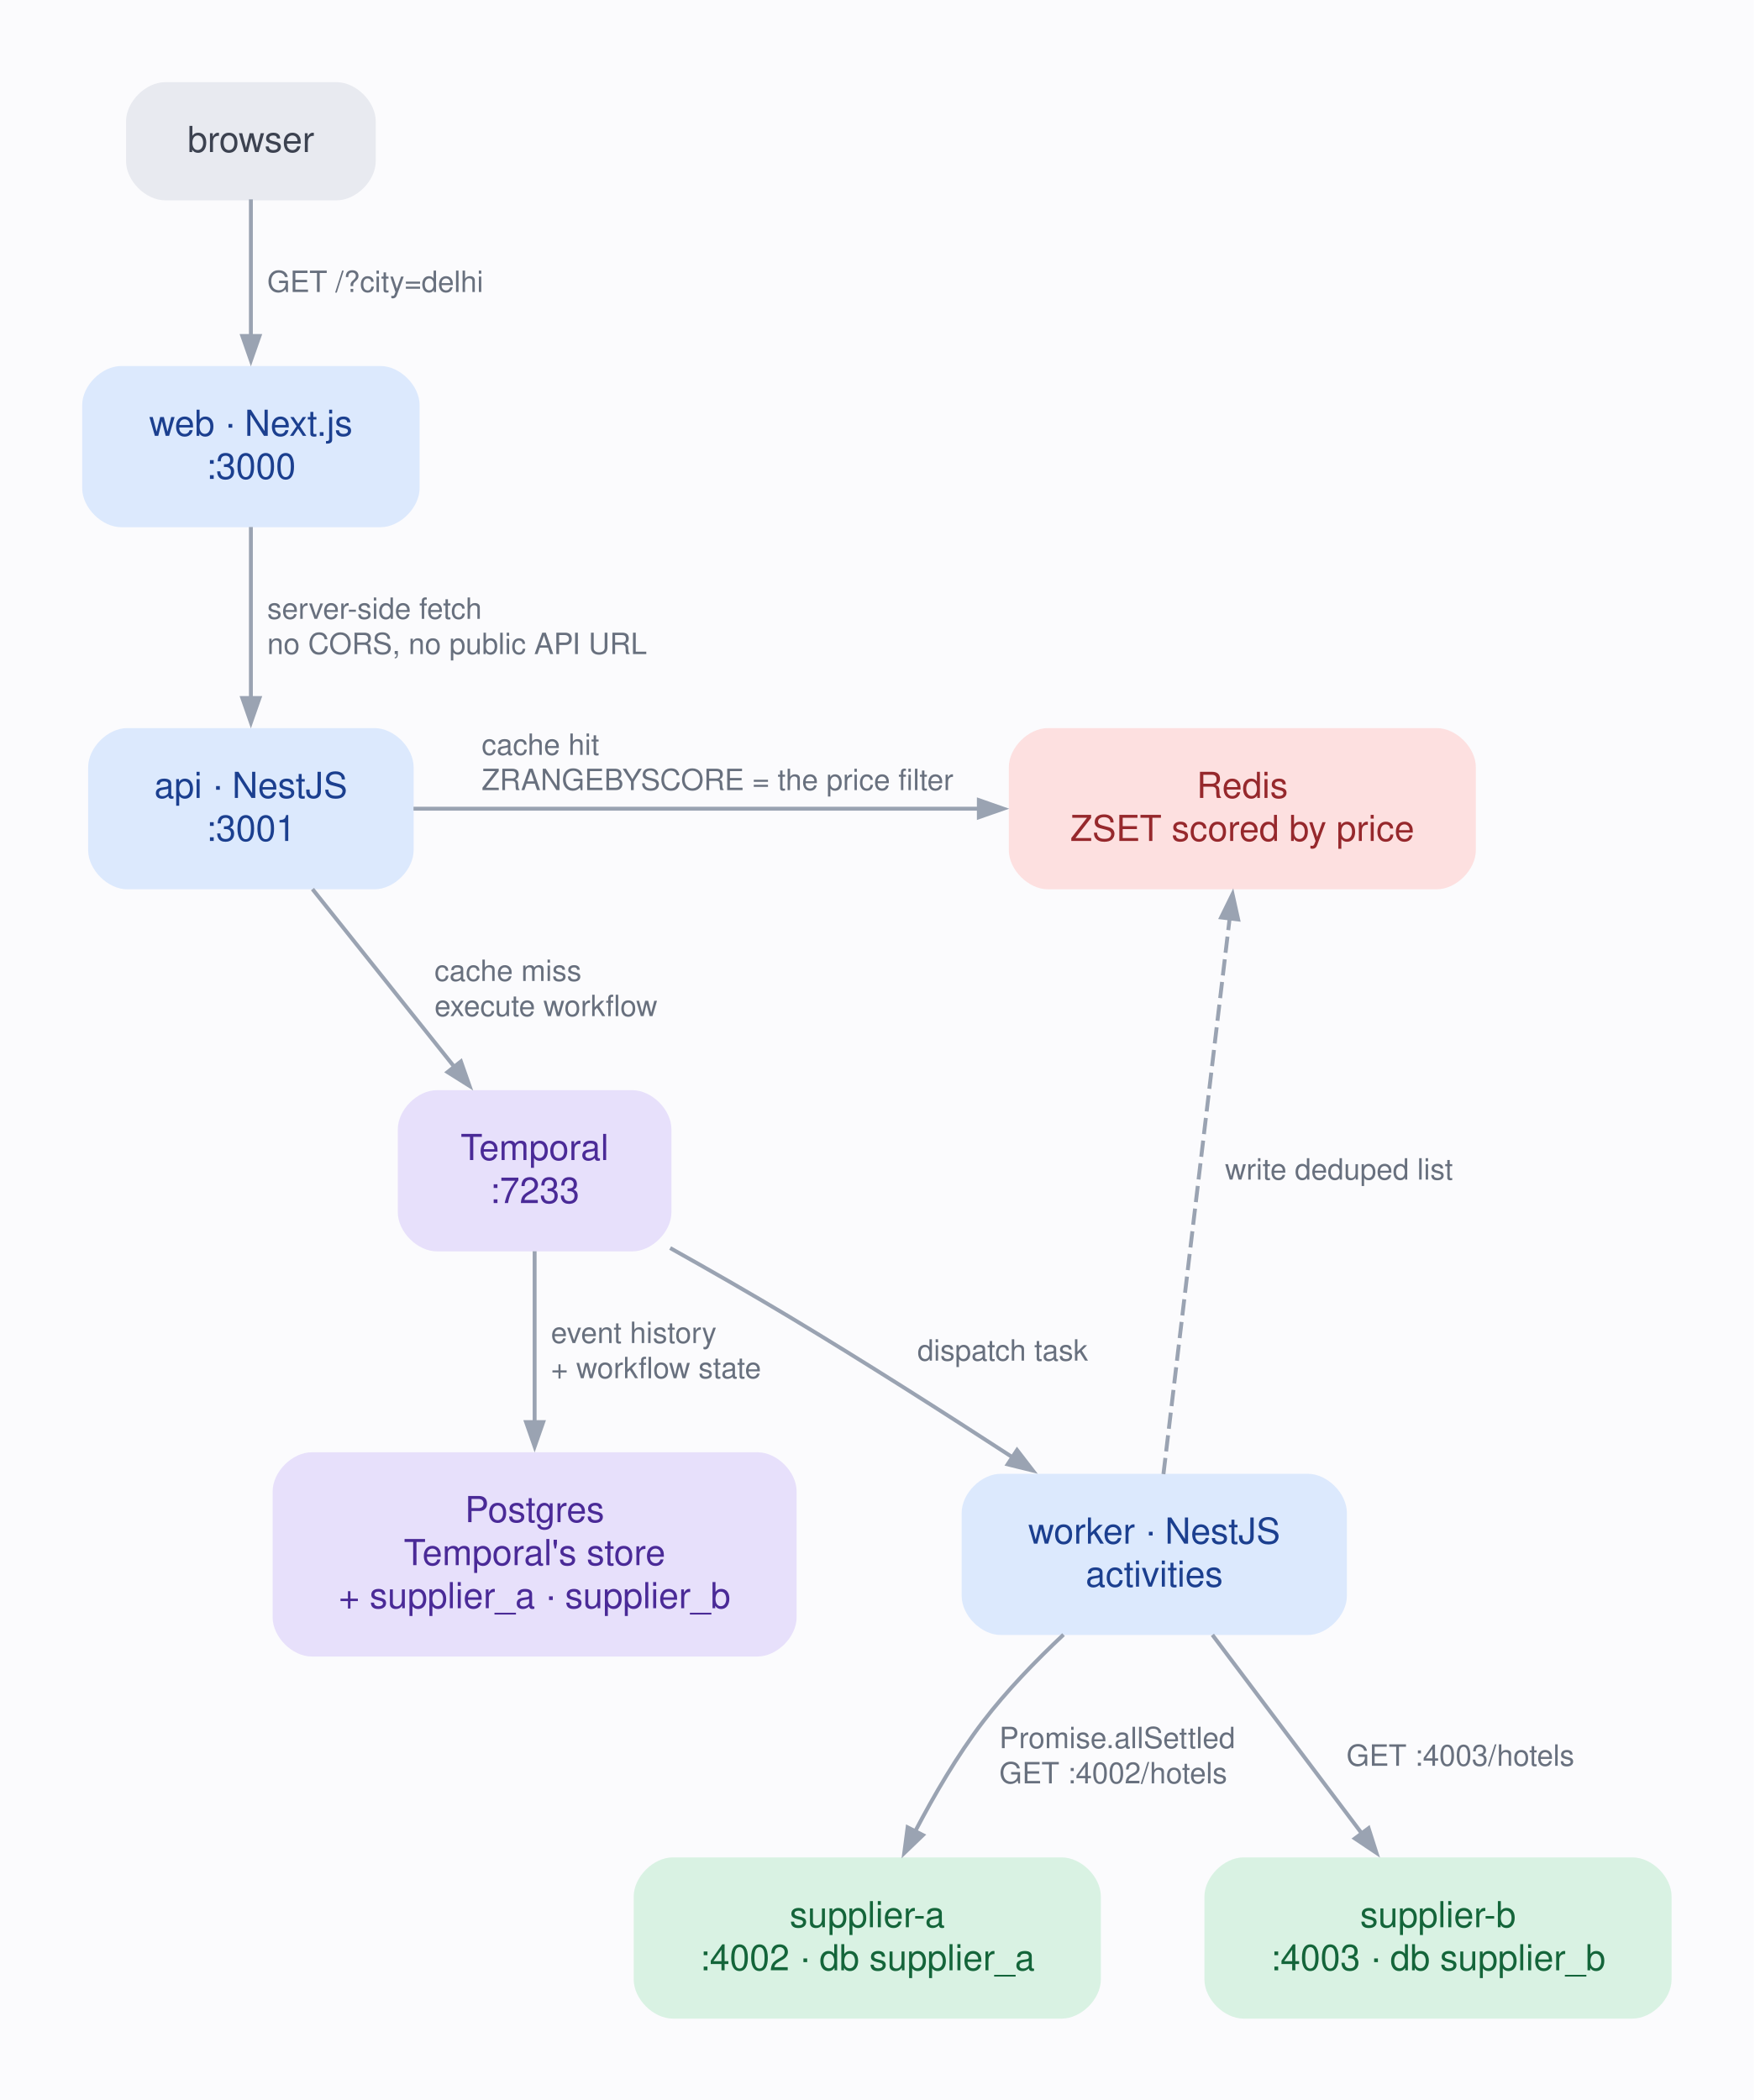
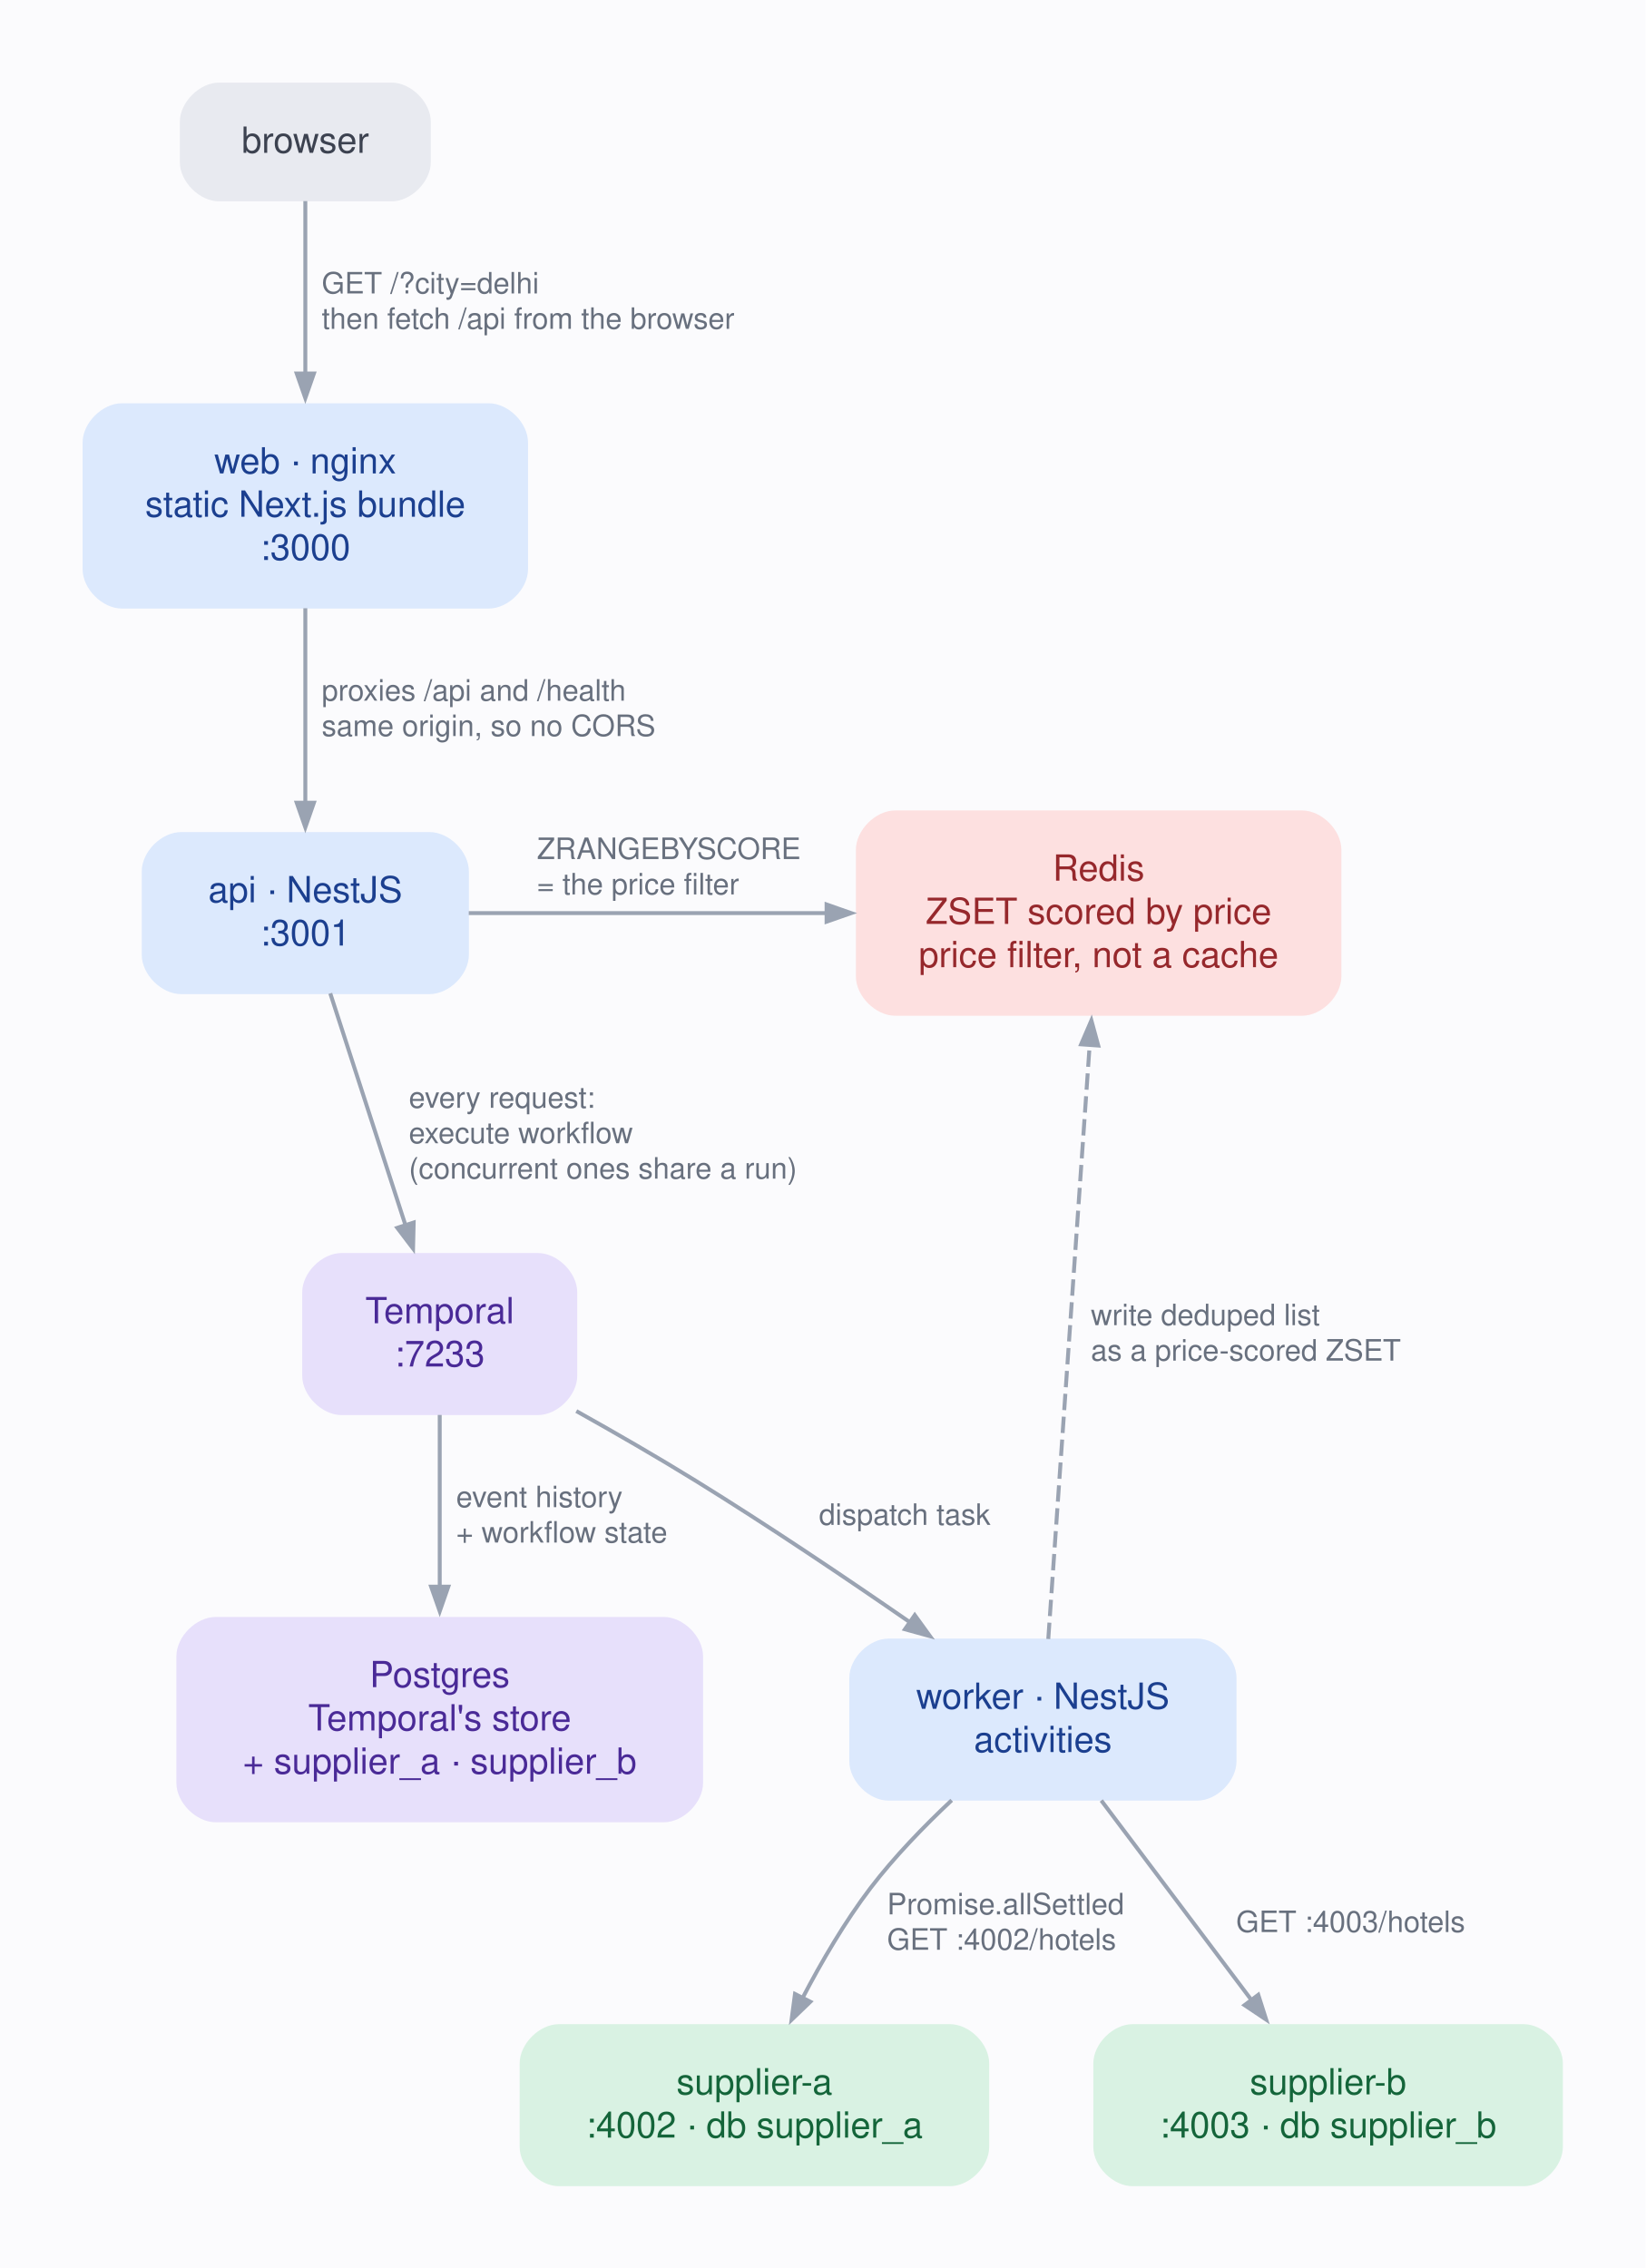
- <svg xmlns="http://www.w3.org/2000/svg" width="538pt" height="644pt" viewBox="0.00 0.00 538.00 644.00">
-   <g id="graph0" class="graph" transform="scale(1 1) rotate(0) translate(25.2 619.04)">
-     <polygon fill="#fbfbfd" stroke="none" points="-25.2,25.2 -25.2,-619.04 512.55,-619.04 512.55,25.2 -25.2,25.2" />
+ <svg xmlns="http://www.w3.org/2000/svg" width="502pt" height="692pt" viewBox="0.00 0.00 502.00 692.00">
+   <g id="graph0" class="graph" transform="scale(1 1) rotate(0) translate(25.2 667.04)">
+     <polygon fill="#fbfbfd" stroke="none" points="-25.2,25.2 -25.2,-667.04 476.76,-667.04 476.76,25.2 -25.2,25.2" />
    <g id="node1" class="node">
-       <path fill="#e8eaf0" stroke="black" stroke-width="0" d="M78.01,-593.84C78.01,-593.84 25.45,-593.84 25.45,-593.84 19.45,-593.84 13.45,-587.84 13.45,-581.84 13.45,-581.84 13.45,-569.6 13.45,-569.6 13.45,-563.6 19.45,-557.6 25.45,-557.6 25.45,-557.6 78.01,-557.6 78.01,-557.6 84.01,-557.6 90.01,-563.6 90.01,-569.6 90.01,-569.6 90.01,-581.84 90.01,-581.84 90.01,-587.84 84.01,-593.84 78.01,-593.84" />
-       <text xml:space="preserve" text-anchor="middle" x="51.73" y="-572.42" font-family="Helvetica,sans-Serif" font-size="11.00" fill="#3c4250">browser</text>
+       <path fill="#e8eaf0" stroke="black" stroke-width="0" d="M94.22,-641.84C94.22,-641.84 41.66,-641.84 41.66,-641.84 35.66,-641.84 29.66,-635.84 29.66,-629.84 29.66,-629.84 29.66,-617.6 29.66,-617.6 29.66,-611.6 35.66,-605.6 41.66,-605.6 41.66,-605.6 94.22,-605.6 94.22,-605.6 100.22,-605.6 106.22,-611.6 106.22,-617.6 106.22,-617.6 106.22,-629.84 106.22,-629.84 106.22,-635.84 100.22,-641.84 94.22,-641.84" />
+       <text xml:space="preserve" text-anchor="middle" x="67.94" y="-620.42" font-family="Helvetica,sans-Serif" font-size="11.00" fill="#3c4250">browser</text>
    </g>
    <g id="node2" class="node">
-       <path fill="#dce9fd" stroke="black" stroke-width="0" d="M91.46,-506.8C91.46,-506.8 12,-506.8 12,-506.8 6,-506.8 0,-500.8 0,-494.8 0,-494.8 0,-469.36 0,-469.36 0,-463.36 6,-457.36 12,-457.36 12,-457.36 91.46,-457.36 91.46,-457.36 97.46,-457.36 103.46,-463.36 103.46,-469.36 103.46,-469.36 103.46,-494.8 103.46,-494.8 103.46,-500.8 97.46,-506.8 91.46,-506.8" />
-       <text xml:space="preserve" text-anchor="middle" x="51.73" y="-485.38" font-family="Helvetica,sans-Serif" font-size="11.00" fill="#1b3f8f">web · Next.js</text>
-       <text xml:space="preserve" text-anchor="middle" x="51.73" y="-472.18" font-family="Helvetica,sans-Serif" font-size="11.00" fill="#1b3f8f">:3000</text>
+       <path fill="#dce9fd" stroke="black" stroke-width="0" d="M123.88,-544C123.88,-544 12,-544 12,-544 6,-544 0,-538 0,-532 0,-532 0,-493.36 0,-493.36 0,-487.36 6,-481.36 12,-481.36 12,-481.36 123.88,-481.36 123.88,-481.36 129.88,-481.36 135.88,-487.36 135.88,-493.36 135.88,-493.36 135.88,-532 135.88,-532 135.88,-538 129.88,-544 123.88,-544" />
+       <text xml:space="preserve" text-anchor="middle" x="67.94" y="-522.58" font-family="Helvetica,sans-Serif" font-size="11.00" fill="#1b3f8f">web · nginx</text>
+       <text xml:space="preserve" text-anchor="middle" x="67.94" y="-509.38" font-family="Helvetica,sans-Serif" font-size="11.00" fill="#1b3f8f">static Next.js bundle</text>
+       <text xml:space="preserve" text-anchor="middle" x="67.94" y="-496.18" font-family="Helvetica,sans-Serif" font-size="11.00" fill="#1b3f8f">:3000</text>
    </g>
    <g id="edge1" class="edge">
-       <path fill="none" stroke="#9aa3b2" stroke-width="1.2" d="M51.73,-557.91C51.73,-546.13 51.73,-530 51.73,-515.73" />
-       <polygon fill="#9aa3b2" stroke="#9aa3b2" stroke-width="1.2" points="54.36,-516 51.73,-508.5 49.11,-516 54.36,-516" />
-       <text xml:space="preserve" text-anchor="middle" x="87.37" y="-529.5" font-family="Helvetica,sans-Serif" font-size="9.00" fill="#68707e">  GET /?city=delhi</text>
+       <path fill="none" stroke="#9aa3b2" stroke-width="1.2" d="M67.94,-605.68C67.94,-591.6 67.94,-571.06 67.94,-552.96" />
+       <polygon fill="#9aa3b2" stroke="#9aa3b2" stroke-width="1.2" points="70.56,-553.08 67.94,-545.58 65.31,-553.08 70.56,-553.08" />
+       <text xml:space="preserve" text-anchor="start" x="67.94" y="-577.5" font-family="Helvetica,sans-Serif" font-size="9.00" fill="#68707e">  GET /?city=delhi</text>
+       <text xml:space="preserve" text-anchor="start" x="67.94" y="-566.7" font-family="Helvetica,sans-Serif" font-size="9.00" fill="#68707e">  then fetch /api from the browser</text>
    </g>
    <g id="node3" class="node">
-       <path fill="#dce9fd" stroke="black" stroke-width="0" d="M89.63,-395.76C89.63,-395.76 13.83,-395.76 13.83,-395.76 7.83,-395.76 1.83,-389.76 1.83,-383.76 1.83,-383.76 1.83,-358.32 1.83,-358.32 1.83,-352.32 7.83,-346.32 13.83,-346.32 13.83,-346.32 89.63,-346.32 89.63,-346.32 95.63,-346.32 101.63,-352.32 101.63,-358.32 101.63,-358.32 101.63,-383.76 101.63,-383.76 101.63,-389.76 95.63,-395.76 89.63,-395.76" />
-       <text xml:space="preserve" text-anchor="middle" x="51.73" y="-374.34" font-family="Helvetica,sans-Serif" font-size="11.00" fill="#1b3f8f">api · NestJS</text>
-       <text xml:space="preserve" text-anchor="middle" x="51.73" y="-361.14" font-family="Helvetica,sans-Serif" font-size="11.00" fill="#1b3f8f">:3001</text>
+       <path fill="#dce9fd" stroke="black" stroke-width="0" d="M105.84,-413.16C105.84,-413.16 30.04,-413.16 30.04,-413.16 24.04,-413.16 18.04,-407.16 18.04,-401.16 18.04,-401.16 18.04,-375.72 18.04,-375.72 18.04,-369.72 24.04,-363.72 30.04,-363.72 30.04,-363.72 105.84,-363.72 105.84,-363.72 111.84,-363.72 117.84,-369.72 117.84,-375.72 117.84,-375.72 117.84,-401.16 117.84,-401.16 117.84,-407.16 111.84,-413.16 105.84,-413.16" />
+       <text xml:space="preserve" text-anchor="middle" x="67.94" y="-391.74" font-family="Helvetica,sans-Serif" font-size="11.00" fill="#1b3f8f">api · NestJS</text>
+       <text xml:space="preserve" text-anchor="middle" x="67.94" y="-378.54" font-family="Helvetica,sans-Serif" font-size="11.00" fill="#1b3f8f">:3001</text>
    </g>
    <g id="edge2" class="edge">
-       <path fill="none" stroke="#9aa3b2" stroke-width="1.2" d="M51.73,-457.42C51.73,-441.99 51.73,-421.64 51.73,-404.68" />
-       <polygon fill="#9aa3b2" stroke="#9aa3b2" stroke-width="1.2" points="54.36,-404.97 51.73,-397.47 49.11,-404.97 54.36,-404.97" />
-       <text xml:space="preserve" text-anchor="start" x="51.73" y="-429.26" font-family="Helvetica,sans-Serif" font-size="9.00" fill="#68707e">  server-side fetch</text>
-       <text xml:space="preserve" text-anchor="start" x="51.73" y="-418.46" font-family="Helvetica,sans-Serif" font-size="9.00" fill="#68707e">  no CORS, no public API URL</text>
+       <path fill="none" stroke="#9aa3b2" stroke-width="1.2" d="M67.94,-481.46C67.94,-463.4 67.94,-440.45 67.94,-421.99" />
+       <polygon fill="#9aa3b2" stroke="#9aa3b2" stroke-width="1.2" points="70.56,-422.11 67.94,-414.61 65.31,-422.11 70.56,-422.11" />
+       <text xml:space="preserve" text-anchor="start" x="67.94" y="-453.26" font-family="Helvetica,sans-Serif" font-size="9.00" fill="#68707e">  proxies /api and /health</text>
+       <text xml:space="preserve" text-anchor="start" x="67.94" y="-442.46" font-family="Helvetica,sans-Serif" font-size="9.00" fill="#68707e">  same origin, so no CORS</text>
    </g>
    <g id="node5" class="node">
-       <path fill="#e7e0fb" stroke="black" stroke-width="0" d="M168.68,-284.72C168.68,-284.72 108.78,-284.72 108.78,-284.72 102.78,-284.72 96.78,-278.72 96.78,-272.72 96.78,-272.72 96.78,-247.28 96.78,-247.28 96.78,-241.28 102.78,-235.28 108.78,-235.28 108.78,-235.28 168.68,-235.28 168.68,-235.28 174.68,-235.28 180.68,-241.28 180.68,-247.28 180.68,-247.28 180.68,-272.72 180.68,-272.72 180.68,-278.72 174.68,-284.72 168.68,-284.72" />
-       <text xml:space="preserve" text-anchor="middle" x="138.73" y="-263.3" font-family="Helvetica,sans-Serif" font-size="11.00" fill="#4a2a97">Temporal</text>
-       <text xml:space="preserve" text-anchor="middle" x="138.73" y="-250.1" font-family="Helvetica,sans-Serif" font-size="11.00" fill="#4a2a97">:7233</text>
+       <path fill="#e7e0fb" stroke="black" stroke-width="0" d="M138.89,-284.72C138.89,-284.72 78.99,-284.72 78.99,-284.72 72.99,-284.72 66.99,-278.72 66.99,-272.72 66.99,-272.72 66.99,-247.28 66.99,-247.28 66.99,-241.28 72.99,-235.28 78.99,-235.28 78.99,-235.28 138.89,-235.28 138.89,-235.28 144.89,-235.28 150.89,-241.28 150.89,-247.28 150.89,-247.28 150.89,-272.72 150.89,-272.72 150.89,-278.72 144.89,-284.72 138.89,-284.72" />
+       <text xml:space="preserve" text-anchor="middle" x="108.94" y="-263.3" font-family="Helvetica,sans-Serif" font-size="11.00" fill="#4a2a97">Temporal</text>
+       <text xml:space="preserve" text-anchor="middle" x="108.94" y="-250.1" font-family="Helvetica,sans-Serif" font-size="11.00" fill="#4a2a97">:7233</text>
    </g>
    <g id="edge4" class="edge">
-       <path fill="none" stroke="#9aa3b2" stroke-width="1.2" d="M70.61,-346.38C83.38,-330.38 100.37,-309.08 114.18,-291.77" />
-       <polygon fill="#9aa3b2" stroke="#9aa3b2" stroke-width="1.2" points="116.13,-293.53 118.76,-286.03 112.03,-290.26 116.13,-293.53" />
-       <text xml:space="preserve" text-anchor="start" x="103.02" y="-318.22" font-family="Helvetica,sans-Serif" font-size="9.00" fill="#68707e">  cache miss</text>
-       <text xml:space="preserve" text-anchor="start" x="103.02" y="-307.42" font-family="Helvetica,sans-Serif" font-size="9.00" fill="#68707e">  execute workflow</text>
+       <path fill="none" stroke="#9aa3b2" stroke-width="1.2" d="M75.55,-363.95C82.03,-343.99 91.38,-315.15 98.54,-293.06" />
+       <polygon fill="#9aa3b2" stroke="#9aa3b2" stroke-width="1.2" points="100.99,-294.03 100.8,-286.09 95.99,-292.41 100.99,-294.03" />
+       <text xml:space="preserve" text-anchor="start" x="94.51" y="-329.02" font-family="Helvetica,sans-Serif" font-size="9.00" fill="#68707e">  every request:</text>
+       <text xml:space="preserve" text-anchor="start" x="94.51" y="-318.22" font-family="Helvetica,sans-Serif" font-size="9.00" fill="#68707e">  execute workflow</text>
+       <text xml:space="preserve" text-anchor="start" x="94.51" y="-307.42" font-family="Helvetica,sans-Serif" font-size="9.00" fill="#68707e">  (concurrent ones share a run)</text>
    </g>
    <g id="node7" class="node">
-       <path fill="#fde0e0" stroke="black" stroke-width="0" d="M415.33,-395.76C415.33,-395.76 296.13,-395.76 296.13,-395.76 290.13,-395.76 284.13,-389.76 284.13,-383.76 284.13,-383.76 284.13,-358.32 284.13,-358.32 284.13,-352.32 290.13,-346.32 296.13,-346.32 296.13,-346.32 415.33,-346.32 415.33,-346.32 421.33,-346.32 427.33,-352.32 427.33,-358.32 427.33,-358.32 427.33,-383.76 427.33,-383.76 427.33,-389.76 421.33,-395.76 415.33,-395.76" />
-       <text xml:space="preserve" text-anchor="middle" x="355.73" y="-374.34" font-family="Helvetica,sans-Serif" font-size="11.00" fill="#96282c">Redis</text>
-       <text xml:space="preserve" text-anchor="middle" x="355.73" y="-361.14" font-family="Helvetica,sans-Serif" font-size="11.00" fill="#96282c">ZSET scored by price</text>
+       <path fill="#fde0e0" stroke="black" stroke-width="0" d="M371.99,-419.76C371.99,-419.76 247.89,-419.76 247.89,-419.76 241.89,-419.76 235.89,-413.76 235.89,-407.76 235.89,-407.76 235.89,-369.12 235.89,-369.12 235.89,-363.12 241.89,-357.12 247.89,-357.12 247.89,-357.12 371.99,-357.12 371.99,-357.12 377.99,-357.12 383.99,-363.12 383.99,-369.12 383.99,-369.12 383.99,-407.76 383.99,-407.76 383.99,-413.76 377.99,-419.76 371.99,-419.76" />
+       <text xml:space="preserve" text-anchor="middle" x="309.94" y="-398.34" font-family="Helvetica,sans-Serif" font-size="11.00" fill="#96282c">Redis</text>
+       <text xml:space="preserve" text-anchor="middle" x="309.94" y="-385.14" font-family="Helvetica,sans-Serif" font-size="11.00" fill="#96282c">ZSET scored by price</text>
+       <text xml:space="preserve" text-anchor="middle" x="309.94" y="-371.94" font-family="Helvetica,sans-Serif" font-size="11.00" fill="#96282c">price filter, not a cache</text>
    </g>
    <g id="edge3" class="edge">
-       <path fill="none" stroke="#9aa3b2" stroke-width="1.2" d="M101.59,-371.04C148.66,-371.04 220.05,-371.04 275.2,-371.04" />
-       <polygon fill="#9aa3b2" stroke="#9aa3b2" stroke-width="1.2" points="274.94,-373.67 282.44,-371.04 274.94,-368.42 274.94,-373.67" />
-       <text xml:space="preserve" text-anchor="start" x="117.48" y="-387.54" font-family="Helvetica,sans-Serif" font-size="9.00" fill="#68707e">  cache hit</text>
-       <text xml:space="preserve" text-anchor="start" x="117.48" y="-376.74" font-family="Helvetica,sans-Serif" font-size="9.00" fill="#68707e">  ZRANGEBYSCORE = the price filter</text>
+       <path fill="none" stroke="#9aa3b2" stroke-width="1.2" d="M117.79,-388.44C149.29,-388.44 190.78,-388.44 227.14,-388.44" />
+       <polygon fill="#9aa3b2" stroke="#9aa3b2" stroke-width="1.2" points="226.95,-391.07 234.45,-388.44 226.95,-385.82 226.95,-391.07" />
+       <text xml:space="preserve" text-anchor="start" x="133.6" y="-404.94" font-family="Helvetica,sans-Serif" font-size="9.00" fill="#68707e">  ZRANGEBYSCORE</text>
+       <text xml:space="preserve" text-anchor="start" x="133.6" y="-394.14" font-family="Helvetica,sans-Serif" font-size="9.00" fill="#68707e">  = the price filter</text>
    </g>
    <g id="node4" class="node">
-       <path fill="#dce9fd" stroke="black" stroke-width="0" d="M375.79,-167.08C375.79,-167.08 281.67,-167.08 281.67,-167.08 275.67,-167.08 269.67,-161.08 269.67,-155.08 269.67,-155.08 269.67,-129.64 269.67,-129.64 269.67,-123.64 275.67,-117.64 281.67,-117.64 281.67,-117.64 375.79,-117.64 375.79,-117.64 381.79,-117.64 387.79,-123.64 387.79,-129.64 387.79,-129.64 387.79,-155.08 387.79,-155.08 387.79,-161.08 381.79,-167.08 375.79,-167.08" />
-       <text xml:space="preserve" text-anchor="middle" x="328.73" y="-145.66" font-family="Helvetica,sans-Serif" font-size="11.00" fill="#1b3f8f">worker · NestJS</text>
-       <text xml:space="preserve" text-anchor="middle" x="328.73" y="-132.46" font-family="Helvetica,sans-Serif" font-size="11.00" fill="#1b3f8f">activities</text>
+       <path fill="#dce9fd" stroke="black" stroke-width="0" d="M340,-167.08C340,-167.08 245.88,-167.08 245.88,-167.08 239.88,-167.08 233.88,-161.08 233.88,-155.08 233.88,-155.08 233.88,-129.64 233.88,-129.64 233.88,-123.64 239.88,-117.64 245.88,-117.64 245.88,-117.64 340,-117.64 340,-117.64 346,-117.64 352,-123.64 352,-129.64 352,-129.64 352,-155.08 352,-155.08 352,-161.08 346,-167.08 340,-167.08" />
+       <text xml:space="preserve" text-anchor="middle" x="292.94" y="-145.66" font-family="Helvetica,sans-Serif" font-size="11.00" fill="#1b3f8f">worker · NestJS</text>
+       <text xml:space="preserve" text-anchor="middle" x="292.94" y="-132.46" font-family="Helvetica,sans-Serif" font-size="11.00" fill="#1b3f8f">activities</text>
    </g>
    <g id="edge9" class="edge">
-       <path fill="none" stroke="#9aa3b2" stroke-width="1.2" stroke-dasharray="5,2" d="M331.54,-166.98C336.4,-207.76 346.37,-291.46 351.87,-337.65" />
-       <polygon fill="#9aa3b2" stroke="#9aa3b2" stroke-width="1.2" points="349.23,-337.69 352.73,-344.83 354.45,-337.07 349.23,-337.69" />
-       <text xml:space="preserve" text-anchor="middle" x="385.38" y="-257.3" font-family="Helvetica,sans-Serif" font-size="9.00" fill="#68707e">  write deduped list  </text>
+       <path fill="none" stroke="#9aa3b2" stroke-width="1.2" stroke-dasharray="5,2" d="M294.58,-166.96C297.51,-208.99 303.65,-297.21 307.22,-348.4" />
+       <polygon fill="#9aa3b2" stroke="#9aa3b2" stroke-width="1.2" points="304.59,-348.4 307.73,-355.7 309.82,-348.03 304.59,-348.4" />
+       <text xml:space="preserve" text-anchor="start" x="302.57" y="-262.7" font-family="Helvetica,sans-Serif" font-size="9.00" fill="#68707e">  write deduped list  </text>
+       <text xml:space="preserve" text-anchor="start" x="302.57" y="-251.9" font-family="Helvetica,sans-Serif" font-size="9.00" fill="#68707e">  as a price-scored ZSET</text>
    </g>
    <g id="node8" class="node">
-       <path fill="#d9f2e3" stroke="black" stroke-width="0" d="M300.35,-49.44C300.35,-49.44 181.11,-49.44 181.11,-49.44 175.11,-49.44 169.11,-43.44 169.11,-37.44 169.11,-37.44 169.11,-12 169.11,-12 169.11,-6 175.11,0 181.11,0 181.11,0 300.35,0 300.35,0 306.35,0 312.35,-6 312.35,-12 312.35,-12 312.35,-37.44 312.35,-37.44 312.35,-43.44 306.35,-49.44 300.35,-49.44" />
-       <text xml:space="preserve" text-anchor="middle" x="240.73" y="-28.02" font-family="Helvetica,sans-Serif" font-size="11.00" fill="#14653a">supplier-a</text>
-       <text xml:space="preserve" text-anchor="middle" x="240.73" y="-14.82" font-family="Helvetica,sans-Serif" font-size="11.00" fill="#14653a">:4002 · db supplier_a</text>
+       <path fill="#d9f2e3" stroke="black" stroke-width="0" d="M264.56,-49.44C264.56,-49.44 145.32,-49.44 145.32,-49.44 139.32,-49.44 133.32,-43.44 133.32,-37.44 133.32,-37.44 133.32,-12 133.32,-12 133.32,-6 139.32,0 145.32,0 145.32,0 264.56,0 264.56,0 270.56,0 276.56,-6 276.56,-12 276.56,-12 276.56,-37.44 276.56,-37.44 276.56,-43.44 270.56,-49.44 264.56,-49.44" />
+       <text xml:space="preserve" text-anchor="middle" x="204.94" y="-28.02" font-family="Helvetica,sans-Serif" font-size="11.00" fill="#14653a">supplier-a</text>
+       <text xml:space="preserve" text-anchor="middle" x="204.94" y="-14.82" font-family="Helvetica,sans-Serif" font-size="11.00" fill="#14653a">:4002 · db supplier_a</text>
    </g>
    <g id="edge7" class="edge">
-       <path fill="none" stroke="#9aa3b2" stroke-width="1.2" d="M300.9,-117.75C292.4,-109.77 283.4,-100.48 276.2,-91.04 268.33,-80.74 261.18,-68.47 255.39,-57.37" />
-       <polygon fill="#9aa3b2" stroke="#9aa3b2" stroke-width="1.2" points="257.79,-56.28 252.06,-50.77 253.1,-58.65 257.79,-56.28" />
-       <text xml:space="preserve" text-anchor="start" x="276.2" y="-82.94" font-family="Helvetica,sans-Serif" font-size="9.00" fill="#68707e">  Promise.allSettled  </text>
-       <text xml:space="preserve" text-anchor="start" x="276.2" y="-72.14" font-family="Helvetica,sans-Serif" font-size="9.00" fill="#68707e">  GET :4002/hotels</text>
+       <path fill="none" stroke="#9aa3b2" stroke-width="1.2" d="M265.11,-117.75C256.61,-109.77 247.61,-100.48 240.4,-91.04 232.54,-80.74 225.39,-68.47 219.6,-57.37" />
+       <polygon fill="#9aa3b2" stroke="#9aa3b2" stroke-width="1.2" points="222,-56.28 216.27,-50.77 217.31,-58.65 222,-56.28" />
+       <text xml:space="preserve" text-anchor="start" x="240.4" y="-82.94" font-family="Helvetica,sans-Serif" font-size="9.00" fill="#68707e">  Promise.allSettled  </text>
+       <text xml:space="preserve" text-anchor="start" x="240.4" y="-72.14" font-family="Helvetica,sans-Serif" font-size="9.00" fill="#68707e">  GET :4002/hotels</text>
    </g>
    <g id="node9" class="node">
-       <path fill="#d9f2e3" stroke="black" stroke-width="0" d="M475.35,-49.44C475.35,-49.44 356.11,-49.44 356.11,-49.44 350.11,-49.44 344.11,-43.44 344.11,-37.44 344.11,-37.44 344.11,-12 344.11,-12 344.11,-6 350.11,0 356.11,0 356.11,0 475.35,0 475.35,0 481.35,0 487.35,-6 487.35,-12 487.35,-12 487.35,-37.44 487.35,-37.44 487.35,-43.44 481.35,-49.44 475.35,-49.44" />
-       <text xml:space="preserve" text-anchor="middle" x="415.73" y="-28.02" font-family="Helvetica,sans-Serif" font-size="11.00" fill="#14653a">supplier-b</text>
-       <text xml:space="preserve" text-anchor="middle" x="415.73" y="-14.82" font-family="Helvetica,sans-Serif" font-size="11.00" fill="#14653a">:4003 · db supplier_b</text>
+       <path fill="#d9f2e3" stroke="black" stroke-width="0" d="M439.56,-49.44C439.56,-49.44 320.32,-49.44 320.32,-49.44 314.32,-49.44 308.32,-43.44 308.32,-37.44 308.32,-37.44 308.32,-12 308.32,-12 308.32,-6 314.32,0 320.32,0 320.32,0 439.56,0 439.56,0 445.56,0 451.56,-6 451.56,-12 451.56,-12 451.56,-37.44 451.56,-37.44 451.56,-43.44 445.56,-49.44 439.56,-49.44" />
+       <text xml:space="preserve" text-anchor="middle" x="379.94" y="-28.02" font-family="Helvetica,sans-Serif" font-size="11.00" fill="#14653a">supplier-b</text>
+       <text xml:space="preserve" text-anchor="middle" x="379.94" y="-14.82" font-family="Helvetica,sans-Serif" font-size="11.00" fill="#14653a">:4003 · db supplier_b</text>
    </g>
    <g id="edge8" class="edge">
-       <path fill="none" stroke="#9aa3b2" stroke-width="1.2" d="M346.55,-117.68C359.8,-100.06 378.01,-75.86 392.42,-56.7" />
-       <polygon fill="#9aa3b2" stroke="#9aa3b2" stroke-width="1.2" points="394.44,-58.39 396.85,-50.82 390.24,-55.24 394.44,-58.39" />
-       <text xml:space="preserve" text-anchor="middle" x="422.6" y="-77.54" font-family="Helvetica,sans-Serif" font-size="9.00" fill="#68707e">  GET :4003/hotels  </text>
+       <path fill="none" stroke="#9aa3b2" stroke-width="1.2" d="M310.75,-117.68C324.01,-100.06 342.22,-75.86 356.63,-56.7" />
+       <polygon fill="#9aa3b2" stroke="#9aa3b2" stroke-width="1.2" points="358.64,-58.39 361.05,-50.82 354.45,-55.24 358.64,-58.39" />
+       <text xml:space="preserve" text-anchor="middle" x="386.81" y="-77.54" font-family="Helvetica,sans-Serif" font-size="9.00" fill="#68707e">  GET :4003/hotels  </text>
    </g>
    <g id="edge6" class="edge">
-       <path fill="none" stroke="#9aa3b2" stroke-width="1.2" d="M180.29,-236.31C192.14,-229.68 205.02,-222.31 216.73,-215.28 239.65,-201.51 264.74,-185.5 285.35,-172.08" />
-       <polygon fill="#9aa3b2" stroke="#9aa3b2" stroke-width="1.2" points="286.65,-174.36 291.49,-168.07 283.77,-169.97 286.65,-174.36" />
-       <text xml:space="preserve" text-anchor="middle" x="279.74" y="-201.78" font-family="Helvetica,sans-Serif" font-size="9.00" fill="#68707e">  dispatch task</text>
+       <path fill="none" stroke="#9aa3b2" stroke-width="1.2" d="M150.61,-236.5C162.47,-229.87 175.32,-222.46 186.94,-215.28 208.98,-201.66 232.92,-185.53 252.46,-172.01" />
+       <polygon fill="#9aa3b2" stroke="#9aa3b2" stroke-width="1.2" points="253.85,-174.25 258.51,-167.81 250.85,-169.93 253.85,-174.25" />
+       <text xml:space="preserve" text-anchor="middle" x="248.28" y="-201.78" font-family="Helvetica,sans-Serif" font-size="9.00" fill="#68707e">  dispatch task</text>
    </g>
    <g id="node6" class="node">
-       <path fill="#e7e0fb" stroke="black" stroke-width="0" d="M207.06,-173.68C207.06,-173.68 70.4,-173.68 70.4,-173.68 64.4,-173.68 58.4,-167.68 58.4,-161.68 58.4,-161.68 58.4,-123.04 58.4,-123.04 58.4,-117.04 64.4,-111.04 70.4,-111.04 70.4,-111.04 207.06,-111.04 207.06,-111.04 213.06,-111.04 219.06,-117.04 219.06,-123.04 219.06,-123.04 219.06,-161.68 219.06,-161.68 219.06,-167.68 213.06,-173.68 207.06,-173.68" />
-       <text xml:space="preserve" text-anchor="middle" x="138.73" y="-152.26" font-family="Helvetica,sans-Serif" font-size="11.00" fill="#4a2a97">Postgres</text>
-       <text xml:space="preserve" text-anchor="middle" x="138.73" y="-139.06" font-family="Helvetica,sans-Serif" font-size="11.00" fill="#4a2a97">Temporal's store</text>
-       <text xml:space="preserve" text-anchor="middle" x="138.73" y="-125.86" font-family="Helvetica,sans-Serif" font-size="11.00" fill="#4a2a97">+ supplier_a · supplier_b</text>
+       <path fill="#e7e0fb" stroke="black" stroke-width="0" d="M177.27,-173.68C177.27,-173.68 40.61,-173.68 40.61,-173.68 34.61,-173.68 28.61,-167.68 28.61,-161.68 28.61,-161.68 28.61,-123.04 28.61,-123.04 28.61,-117.04 34.61,-111.04 40.61,-111.04 40.61,-111.04 177.27,-111.04 177.27,-111.04 183.27,-111.04 189.27,-117.04 189.27,-123.04 189.27,-123.04 189.27,-161.68 189.27,-161.68 189.27,-167.68 183.27,-173.68 177.27,-173.68" />
+       <text xml:space="preserve" text-anchor="middle" x="108.94" y="-152.26" font-family="Helvetica,sans-Serif" font-size="11.00" fill="#4a2a97">Postgres</text>
+       <text xml:space="preserve" text-anchor="middle" x="108.94" y="-139.06" font-family="Helvetica,sans-Serif" font-size="11.00" fill="#4a2a97">Temporal's store</text>
+       <text xml:space="preserve" text-anchor="middle" x="108.94" y="-125.86" font-family="Helvetica,sans-Serif" font-size="11.00" fill="#4a2a97">+ supplier_a · supplier_b</text>
    </g>
    <g id="edge5" class="edge">
-       <path fill="none" stroke="#9aa3b2" stroke-width="1.2" d="M138.73,-235.32C138.73,-220.13 138.73,-200.03 138.73,-182.51" />
-       <polygon fill="#9aa3b2" stroke="#9aa3b2" stroke-width="1.2" points="141.36,-182.93 138.73,-175.43 136.11,-182.93 141.36,-182.93" />
-       <text xml:space="preserve" text-anchor="start" x="138.73" y="-207.18" font-family="Helvetica,sans-Serif" font-size="9.00" fill="#68707e">  event history</text>
-       <text xml:space="preserve" text-anchor="start" x="138.73" y="-196.38" font-family="Helvetica,sans-Serif" font-size="9.00" fill="#68707e">  + workflow state</text>
+       <path fill="none" stroke="#9aa3b2" stroke-width="1.2" d="M108.94,-235.32C108.94,-220.13 108.94,-200.03 108.94,-182.51" />
+       <polygon fill="#9aa3b2" stroke="#9aa3b2" stroke-width="1.2" points="111.56,-182.93 108.94,-175.43 106.31,-182.93 111.56,-182.93" />
+       <text xml:space="preserve" text-anchor="start" x="108.94" y="-207.18" font-family="Helvetica,sans-Serif" font-size="9.00" fill="#68707e">  event history</text>
+       <text xml:space="preserve" text-anchor="start" x="108.94" y="-196.38" font-family="Helvetica,sans-Serif" font-size="9.00" fill="#68707e">  + workflow state</text>
    </g>
  </g>
</svg>
